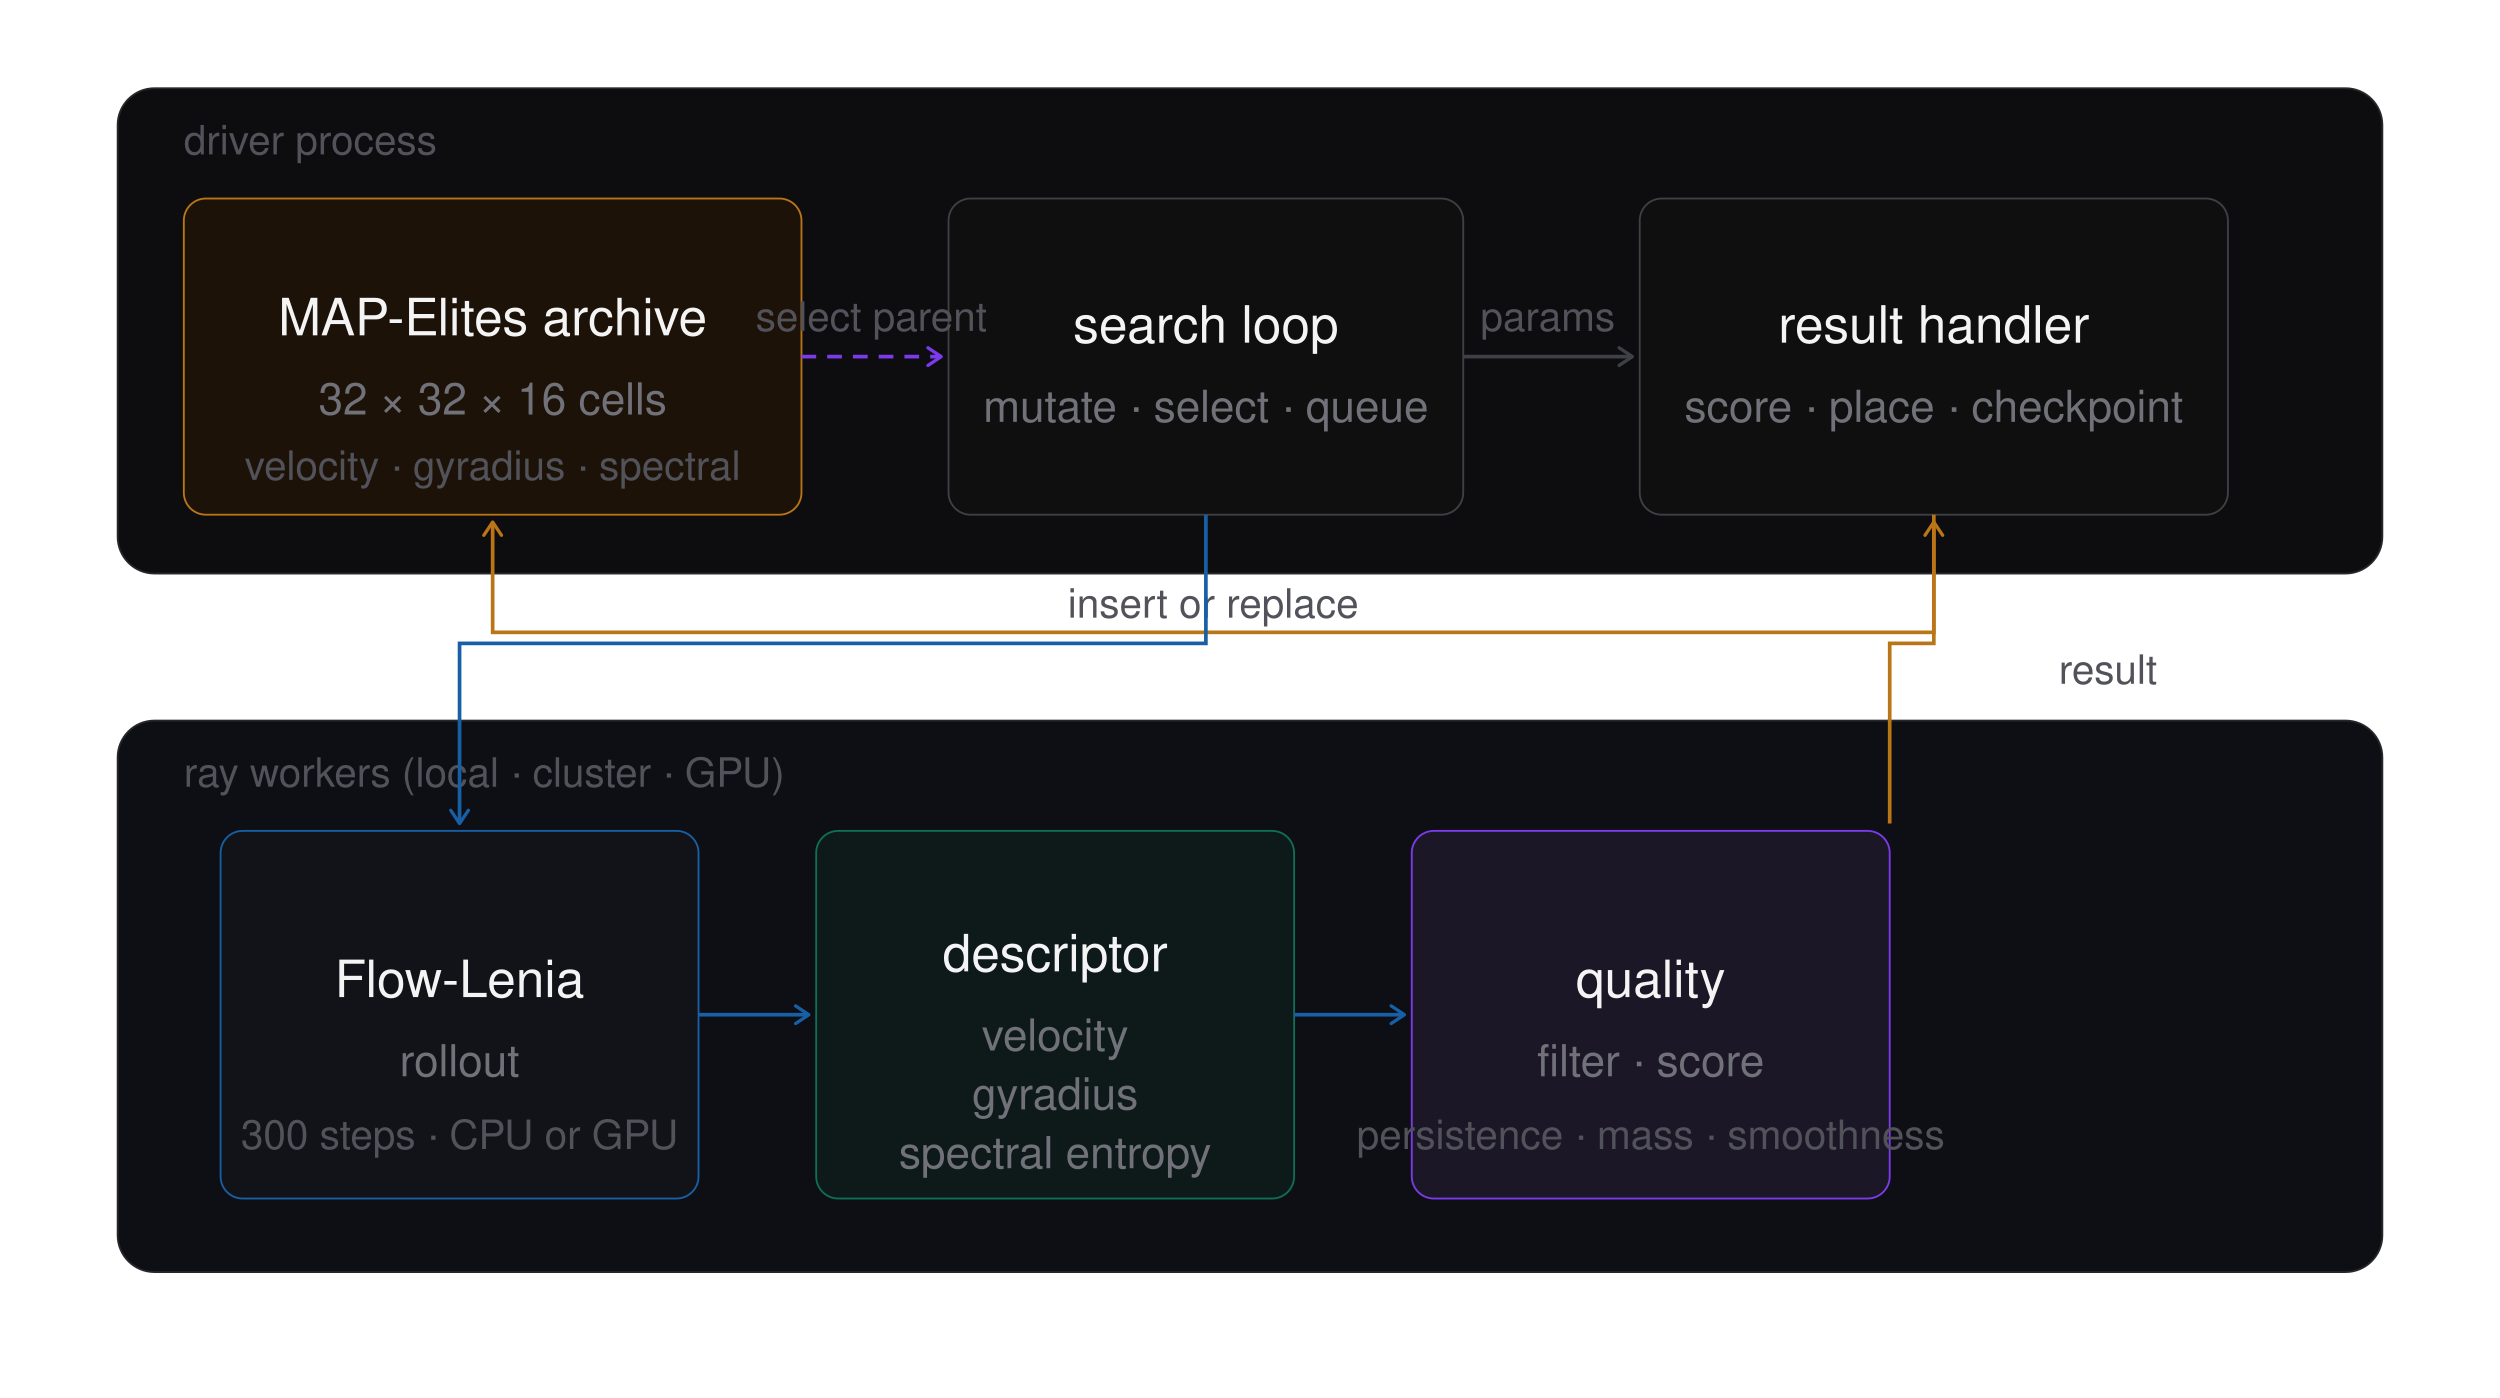
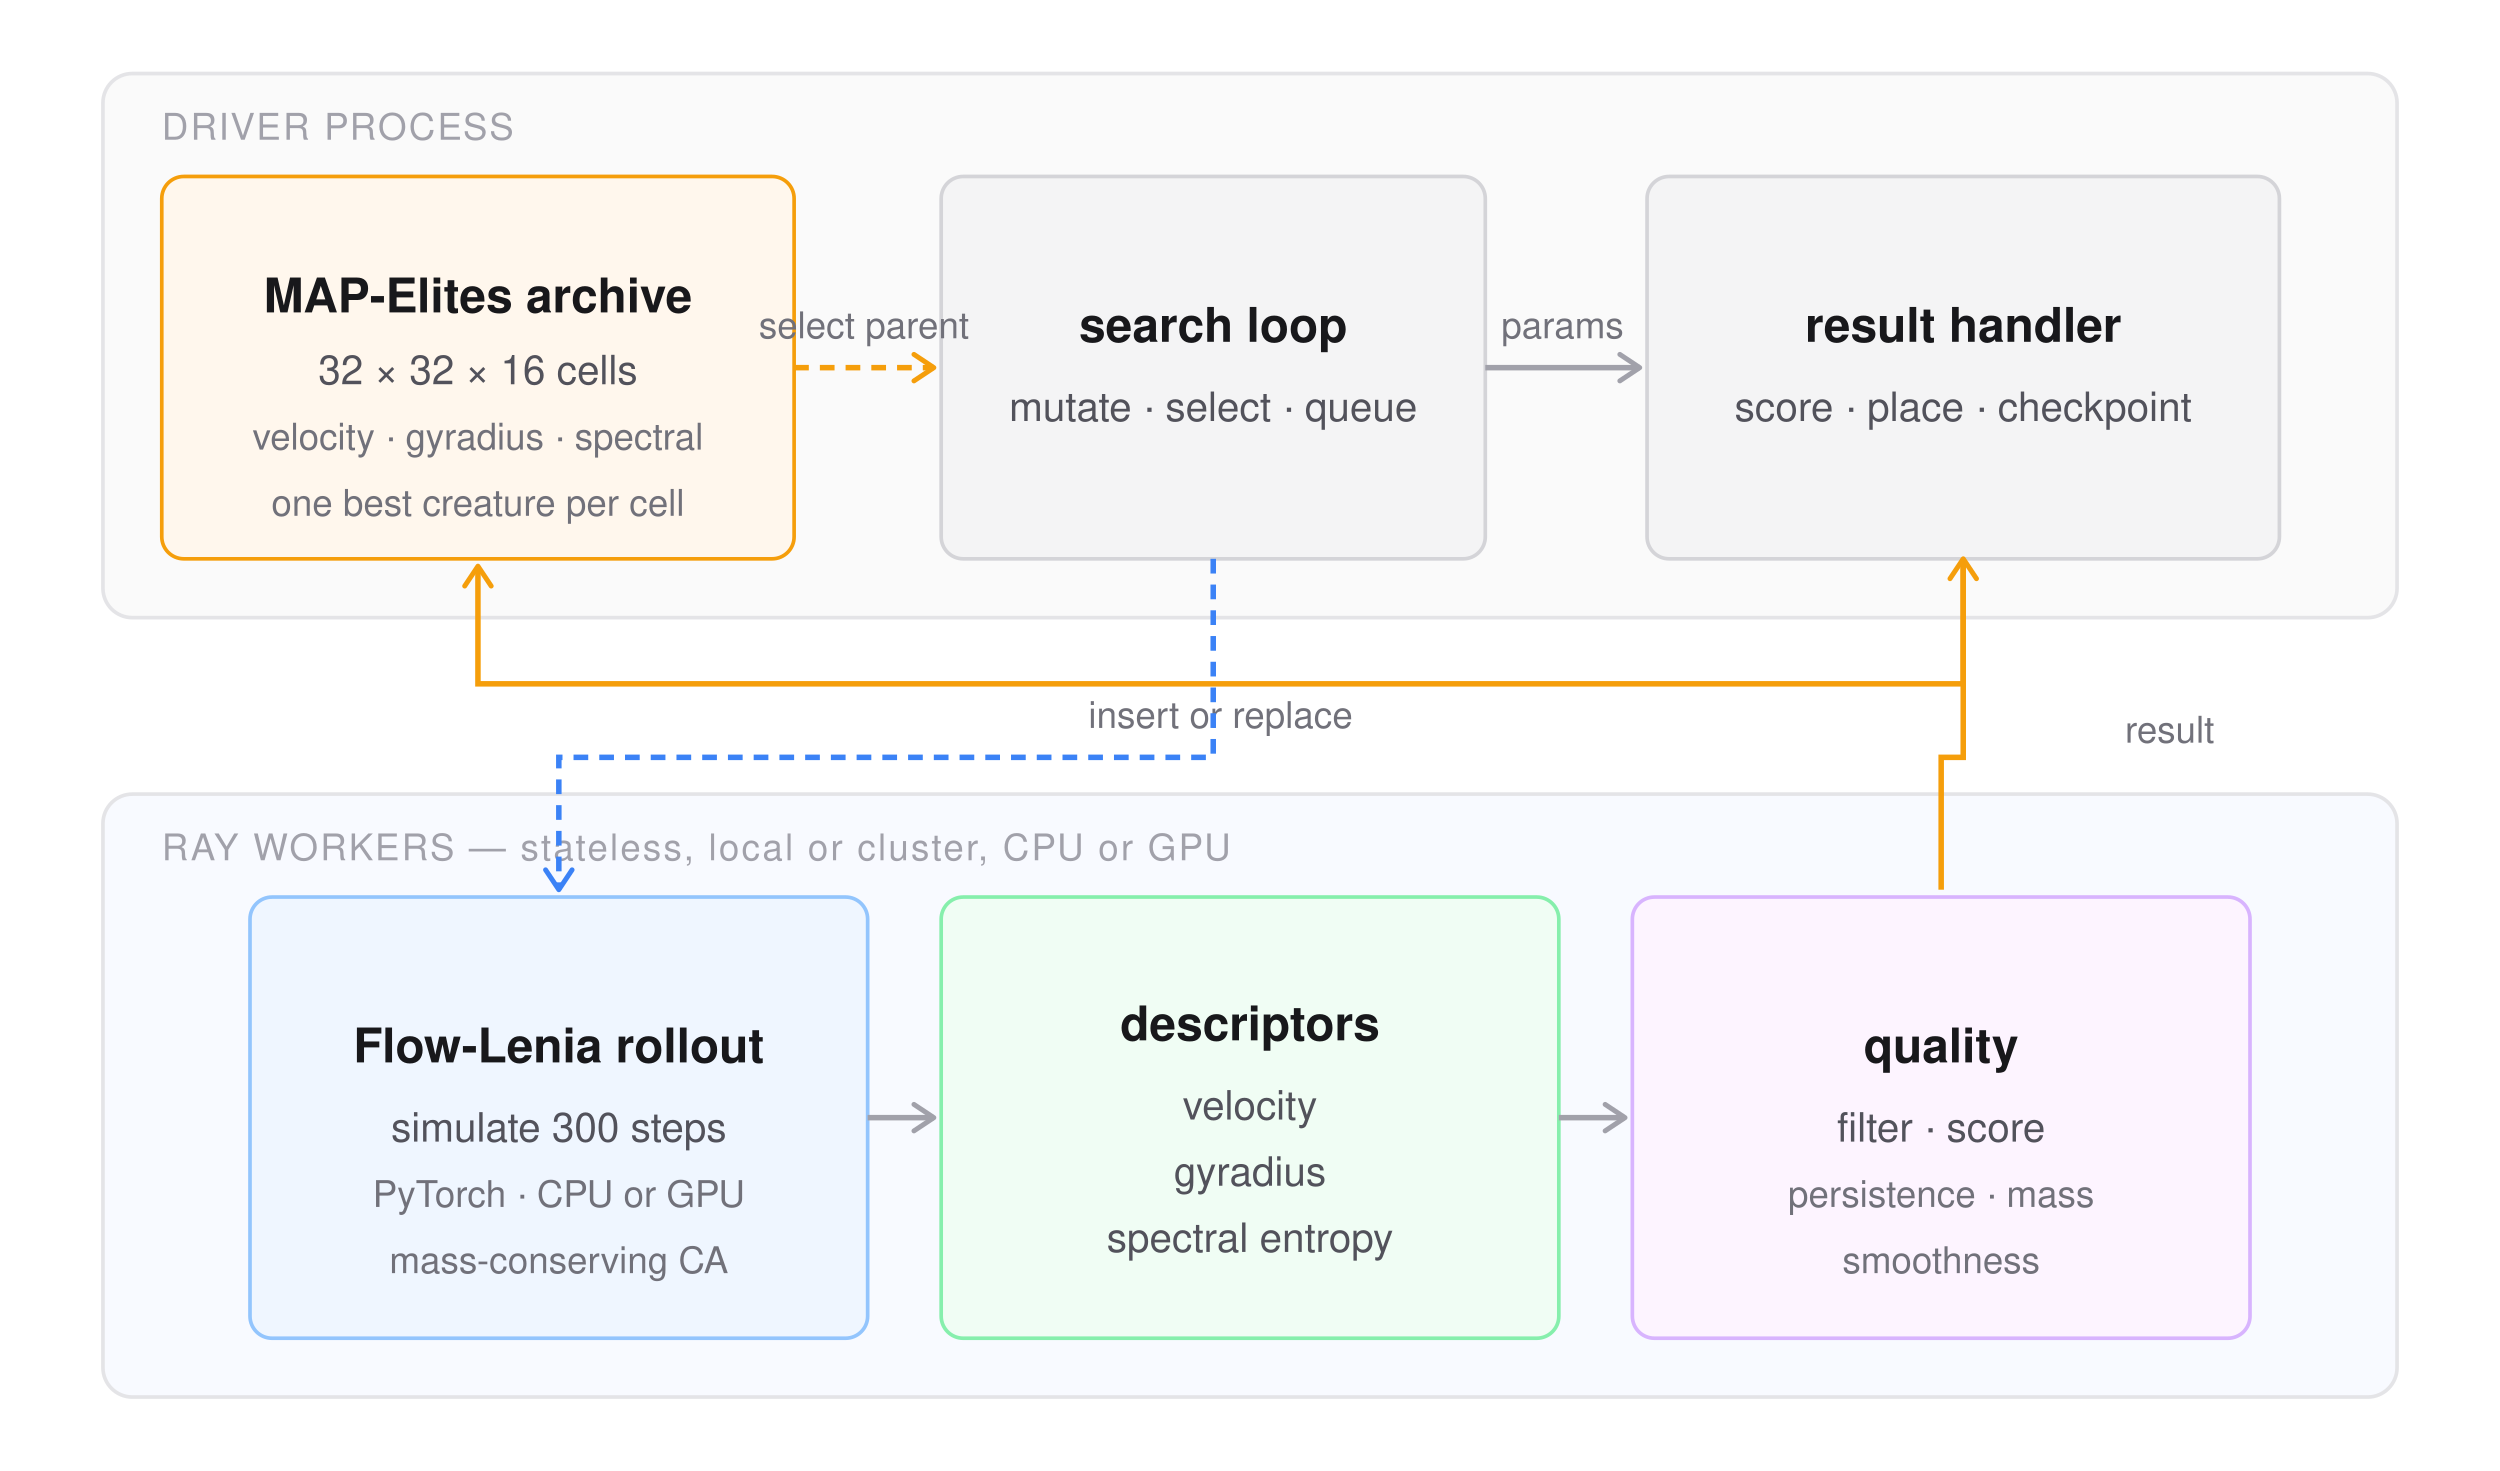
- <svg xmlns="http://www.w3.org/2000/svg" width="100%" viewBox="0 0 680 380" role="img">
+ <svg xmlns="http://www.w3.org/2000/svg" width="100%" viewBox="0 0 680 400" role="img">
  <defs>
    <marker id="arrow" viewBox="0 0 10 10" refX="8" refY="5" markerWidth="6" markerHeight="6" orient="auto-start-reverse">
      <path d="M2 1L8 5L2 9" fill="none" stroke="context-stroke" stroke-width="1.5" stroke-linecap="round" stroke-linejoin="round" />
    </marker>
    <style>
      text { font-family: -apple-system, BlinkMacSystemFont, "Segoe UI", Helvetica, Arial, sans-serif; }
-       .th  { font-size: 14px; font-weight: 500; fill: #f4f4f5; }
-       .ts  { font-size: 12px; font-weight: 400; fill: #71717a; }
-       .tsa { font-size: 11px; font-weight: 400; fill: #52525b; }
-       .box-vel  { fill: #1c1726; stroke: #7c3aed; stroke-width: 0.5; }
-       .box-gyr  { fill: #0e1a1a; stroke: #0f6e56; stroke-width: 0.5; }
-       .box-arc  { fill: #1c1208; stroke: #ba7517; stroke-width: 0.5; }
-       .box-wkr  { fill: #111318; stroke: #185fa5; stroke-width: 0.5; }
-       .box-drv  { fill: #0f0f0f; stroke: #3f3f46; stroke-width: 0.5; }
-       .conn     { fill: none; stroke: #3f3f46; stroke-width: 1; }
-       .conn-mut { fill: none; stroke: #7c3aed; stroke-width: 1; stroke-dasharray: 4 3; }
-       .conn-ins { fill: none; stroke: #ba7517; stroke-width: 1; }
-       .conn-ray { fill: none; stroke: #185fa5; stroke-width: 1; }
-       .worker-dot { fill: #1d4068; stroke: #378add; stroke-width: 0.5; }
+       .th  { font-size: 13px; font-weight: 600; fill: #18181b; }
+       .ts  { font-size: 11px; font-weight: 400; fill: #52525b; }
+       .tsa { font-size: 10px; font-weight: 400; fill: #71717a; }
+       .tlabel { font-size: 10px; font-weight: 500; fill: #a1a1aa; letter-spacing: 0.06em; }
    </style>
  </defs>
-   <rect x="32" y="24" width="616" height="132" rx="10" fill="#0d0d0f" stroke="#27272a" stroke-width="0.5" />
-   <text class="tsa" x="50" y="42">driver process</text>
-   <rect class="box-arc" x="50" y="54" width="168" height="86" rx="6" />
-   <text class="th" x="134" y="88" text-anchor="middle" dominant-baseline="central">MAP-Elites archive</text>
-   <text class="ts" x="134" y="110" text-anchor="middle" dominant-baseline="central">32 × 32 × 16 cells</text>
-   <text class="tsa" x="134" y="128" text-anchor="middle" dominant-baseline="central">velocity · gyradius · spectral</text>
-   <rect class="box-drv" x="258" y="54" width="140" height="86" rx="6" />
-   <text class="th" x="328" y="90" text-anchor="middle" dominant-baseline="central">search loop</text>
-   <text class="ts" x="328" y="112" text-anchor="middle" dominant-baseline="central">mutate · select · queue</text>
-   <rect class="box-drv" x="446" y="54" width="160" height="86" rx="6" />
-   <text class="th" x="526" y="90" text-anchor="middle" dominant-baseline="central">result handler</text>
-   <text class="ts" x="526" y="112" text-anchor="middle" dominant-baseline="central">score · place · checkpoint</text>
-   <path class="conn-mut" d="M218 97 L256 97" marker-end="url(#arrow)" />
-   <text class="tsa" x="237" y="90" text-anchor="middle">select parent</text>
-   <path class="conn" d="M398 97 L444 97" marker-end="url(#arrow)" />
-   <text class="tsa" x="421" y="90" text-anchor="middle">params</text>
-   <path class="conn-ins" d="M526 140 L526 172 L134 172 L134 142" marker-end="url(#arrow)" />
-   <text class="tsa" x="330" y="168" text-anchor="middle">insert or replace</text>
-   <rect x="32" y="196" width="616" height="150" rx="10" fill="#0d0f14" stroke="#27272a" stroke-width="0.5" />
-   <text class="tsa" x="50" y="214">ray workers  (local · cluster · GPU)</text>
-   <rect class="box-wkr" x="60" y="226" width="130" height="100" rx="6" />
-   <text class="th" x="125" y="268" text-anchor="middle" dominant-baseline="central">Flow-Lenia</text>
-   <text class="ts" x="125" y="290" text-anchor="middle" dominant-baseline="central">rollout</text>
-   <text class="tsa" x="125" y="310" text-anchor="middle" dominant-baseline="central">300 steps · CPU or GPU</text>
-   <rect class="box-gyr" x="222" y="226" width="130" height="100" rx="6" />
-   <text class="th" x="287" y="261" text-anchor="middle" dominant-baseline="central">descriptor</text>
-   <text class="ts" x="287" y="283" text-anchor="middle" dominant-baseline="central">velocity</text>
-   <text class="ts" x="287" y="299" text-anchor="middle" dominant-baseline="central">gyradius</text>
-   <text class="ts" x="287" y="315" text-anchor="middle" dominant-baseline="central">spectral entropy</text>
-   <rect class="box-vel" x="384" y="226" width="130" height="100" rx="6" />
-   <text class="th" x="449" y="268" text-anchor="middle" dominant-baseline="central">quality</text>
-   <text class="ts" x="449" y="290" text-anchor="middle" dominant-baseline="central">filter · score</text>
-   <text class="tsa" x="449" y="310" text-anchor="middle" dominant-baseline="central">persistence · mass · smoothness</text>
-   <path class="conn-ray" d="M190 276 L220 276" marker-end="url(#arrow)" />
-   <path class="conn-ray" d="M352 276 L382 276" marker-end="url(#arrow)" />
-   <path class="conn-ray" d="M328 140 L328 175 L125 175 L125 224" marker-end="url(#arrow)" />
-   <path class="conn-ins" d="M514 224 L514 175 L526 175 L526 142" marker-end="url(#arrow)" />
-   <text class="tsa" x="560" y="186" text-anchor="start">result</text>
+   <rect x="28" y="20" width="624" height="148" rx="8" fill="#fafafa" stroke="#e4e4e7" stroke-width="1" />
+   <text class="tlabel" x="44" y="38">DRIVER PROCESS</text>
+   <rect x="44" y="48" width="172" height="104" rx="6" fill="#fff7ed" stroke="#f59e0b" stroke-width="1" />
+   <text class="th" x="130" y="82" text-anchor="middle" dominant-baseline="central">MAP-Elites archive</text>
+   <text class="ts" x="130" y="102" text-anchor="middle" dominant-baseline="central">32 × 32 × 16 cells</text>
+   <text class="tsa" x="130" y="120" text-anchor="middle" dominant-baseline="central">velocity · gyradius · spectral</text>
+   <text class="tsa" x="130" y="138" text-anchor="middle" dominant-baseline="central">one best creature per cell</text>
+   <rect x="256" y="48" width="148" height="104" rx="6" fill="#f4f4f5" stroke="#d4d4d8" stroke-width="1" />
+   <text class="th" x="330" y="90" text-anchor="middle" dominant-baseline="central">search loop</text>
+   <text class="ts" x="330" y="112" text-anchor="middle" dominant-baseline="central">mutate · select · queue</text>
+   <rect x="448" y="48" width="172" height="104" rx="6" fill="#f4f4f5" stroke="#d4d4d8" stroke-width="1" />
+   <text class="th" x="534" y="90" text-anchor="middle" dominant-baseline="central">result handler</text>
+   <text class="ts" x="534" y="112" text-anchor="middle" dominant-baseline="central">score · place · checkpoint</text>
+   <path d="M216 100 L254 100" fill="none" stroke="#f59e0b" stroke-width="1.5" stroke-dasharray="4 3" marker-end="url(#arrow)" />
+   <text class="tsa" x="235" y="92" text-anchor="middle">select parent</text>
+   <path d="M404 100 L446 100" fill="none" stroke="#a1a1aa" stroke-width="1.5" marker-end="url(#arrow)" />
+   <text class="tsa" x="425" y="92" text-anchor="middle">params</text>
+   <path d="M534 152 L534 186 L130 186 L130 154" fill="none" stroke="#f59e0b" stroke-width="1.5" marker-end="url(#arrow)" />
+   <text class="tsa" x="332" y="198" text-anchor="middle">insert or replace</text>
+   <rect x="28" y="216" width="624" height="164" rx="8" fill="#f8faff" stroke="#e4e4e7" stroke-width="1" />
+   <text class="tlabel" x="44" y="234">RAY WORKERS — stateless, local or cluster, CPU or GPU</text>
+   <rect x="68" y="244" width="168" height="120" rx="6" fill="#eff6ff" stroke="#93c5fd" stroke-width="1" />
+   <text class="th" x="152" y="286" text-anchor="middle" dominant-baseline="central">Flow-Lenia rollout</text>
+   <text class="ts" x="152" y="308" text-anchor="middle" dominant-baseline="central">simulate 300 steps</text>
+   <text class="tsa" x="152" y="326" text-anchor="middle" dominant-baseline="central">PyTorch · CPU or GPU</text>
+   <text class="tsa" x="152" y="344" text-anchor="middle" dominant-baseline="central">mass-conserving CA</text>
+   <rect x="256" y="244" width="168" height="120" rx="6" fill="#f0fdf4" stroke="#86efac" stroke-width="1" />
+   <text class="th" x="340" y="280" text-anchor="middle" dominant-baseline="central">descriptors</text>
+   <text class="ts" x="340" y="302" text-anchor="middle" dominant-baseline="central">velocity</text>
+   <text class="ts" x="340" y="320" text-anchor="middle" dominant-baseline="central">gyradius</text>
+   <text class="ts" x="340" y="338" text-anchor="middle" dominant-baseline="central">spectral entropy</text>
+   <rect x="444" y="244" width="168" height="120" rx="6" fill="#fdf4ff" stroke="#d8b4fe" stroke-width="1" />
+   <text class="th" x="528" y="286" text-anchor="middle" dominant-baseline="central">quality</text>
+   <text class="ts" x="528" y="308" text-anchor="middle" dominant-baseline="central">filter · score</text>
+   <text class="tsa" x="528" y="326" text-anchor="middle" dominant-baseline="central">persistence · mass</text>
+   <text class="tsa" x="528" y="344" text-anchor="middle" dominant-baseline="central">smoothness</text>
+   <path d="M236 304 L254 304" fill="none" stroke="#a1a1aa" stroke-width="1.5" marker-end="url(#arrow)" />
+   <path d="M424 304 L442 304" fill="none" stroke="#a1a1aa" stroke-width="1.5" marker-end="url(#arrow)" />
+   <path d="M330 152 L330 206 L152 206 L152 242" fill="none" stroke="#3b82f6" stroke-width="1.5" stroke-dasharray="4 3" marker-end="url(#arrow)" />
+   <path d="M528 242 L528 206 L534 206 L534 152" fill="none" stroke="#f59e0b" stroke-width="1.5" marker-end="url(#arrow)" />
+   <text class="tsa" x="578" y="202" text-anchor="start">result</text>
</svg>
